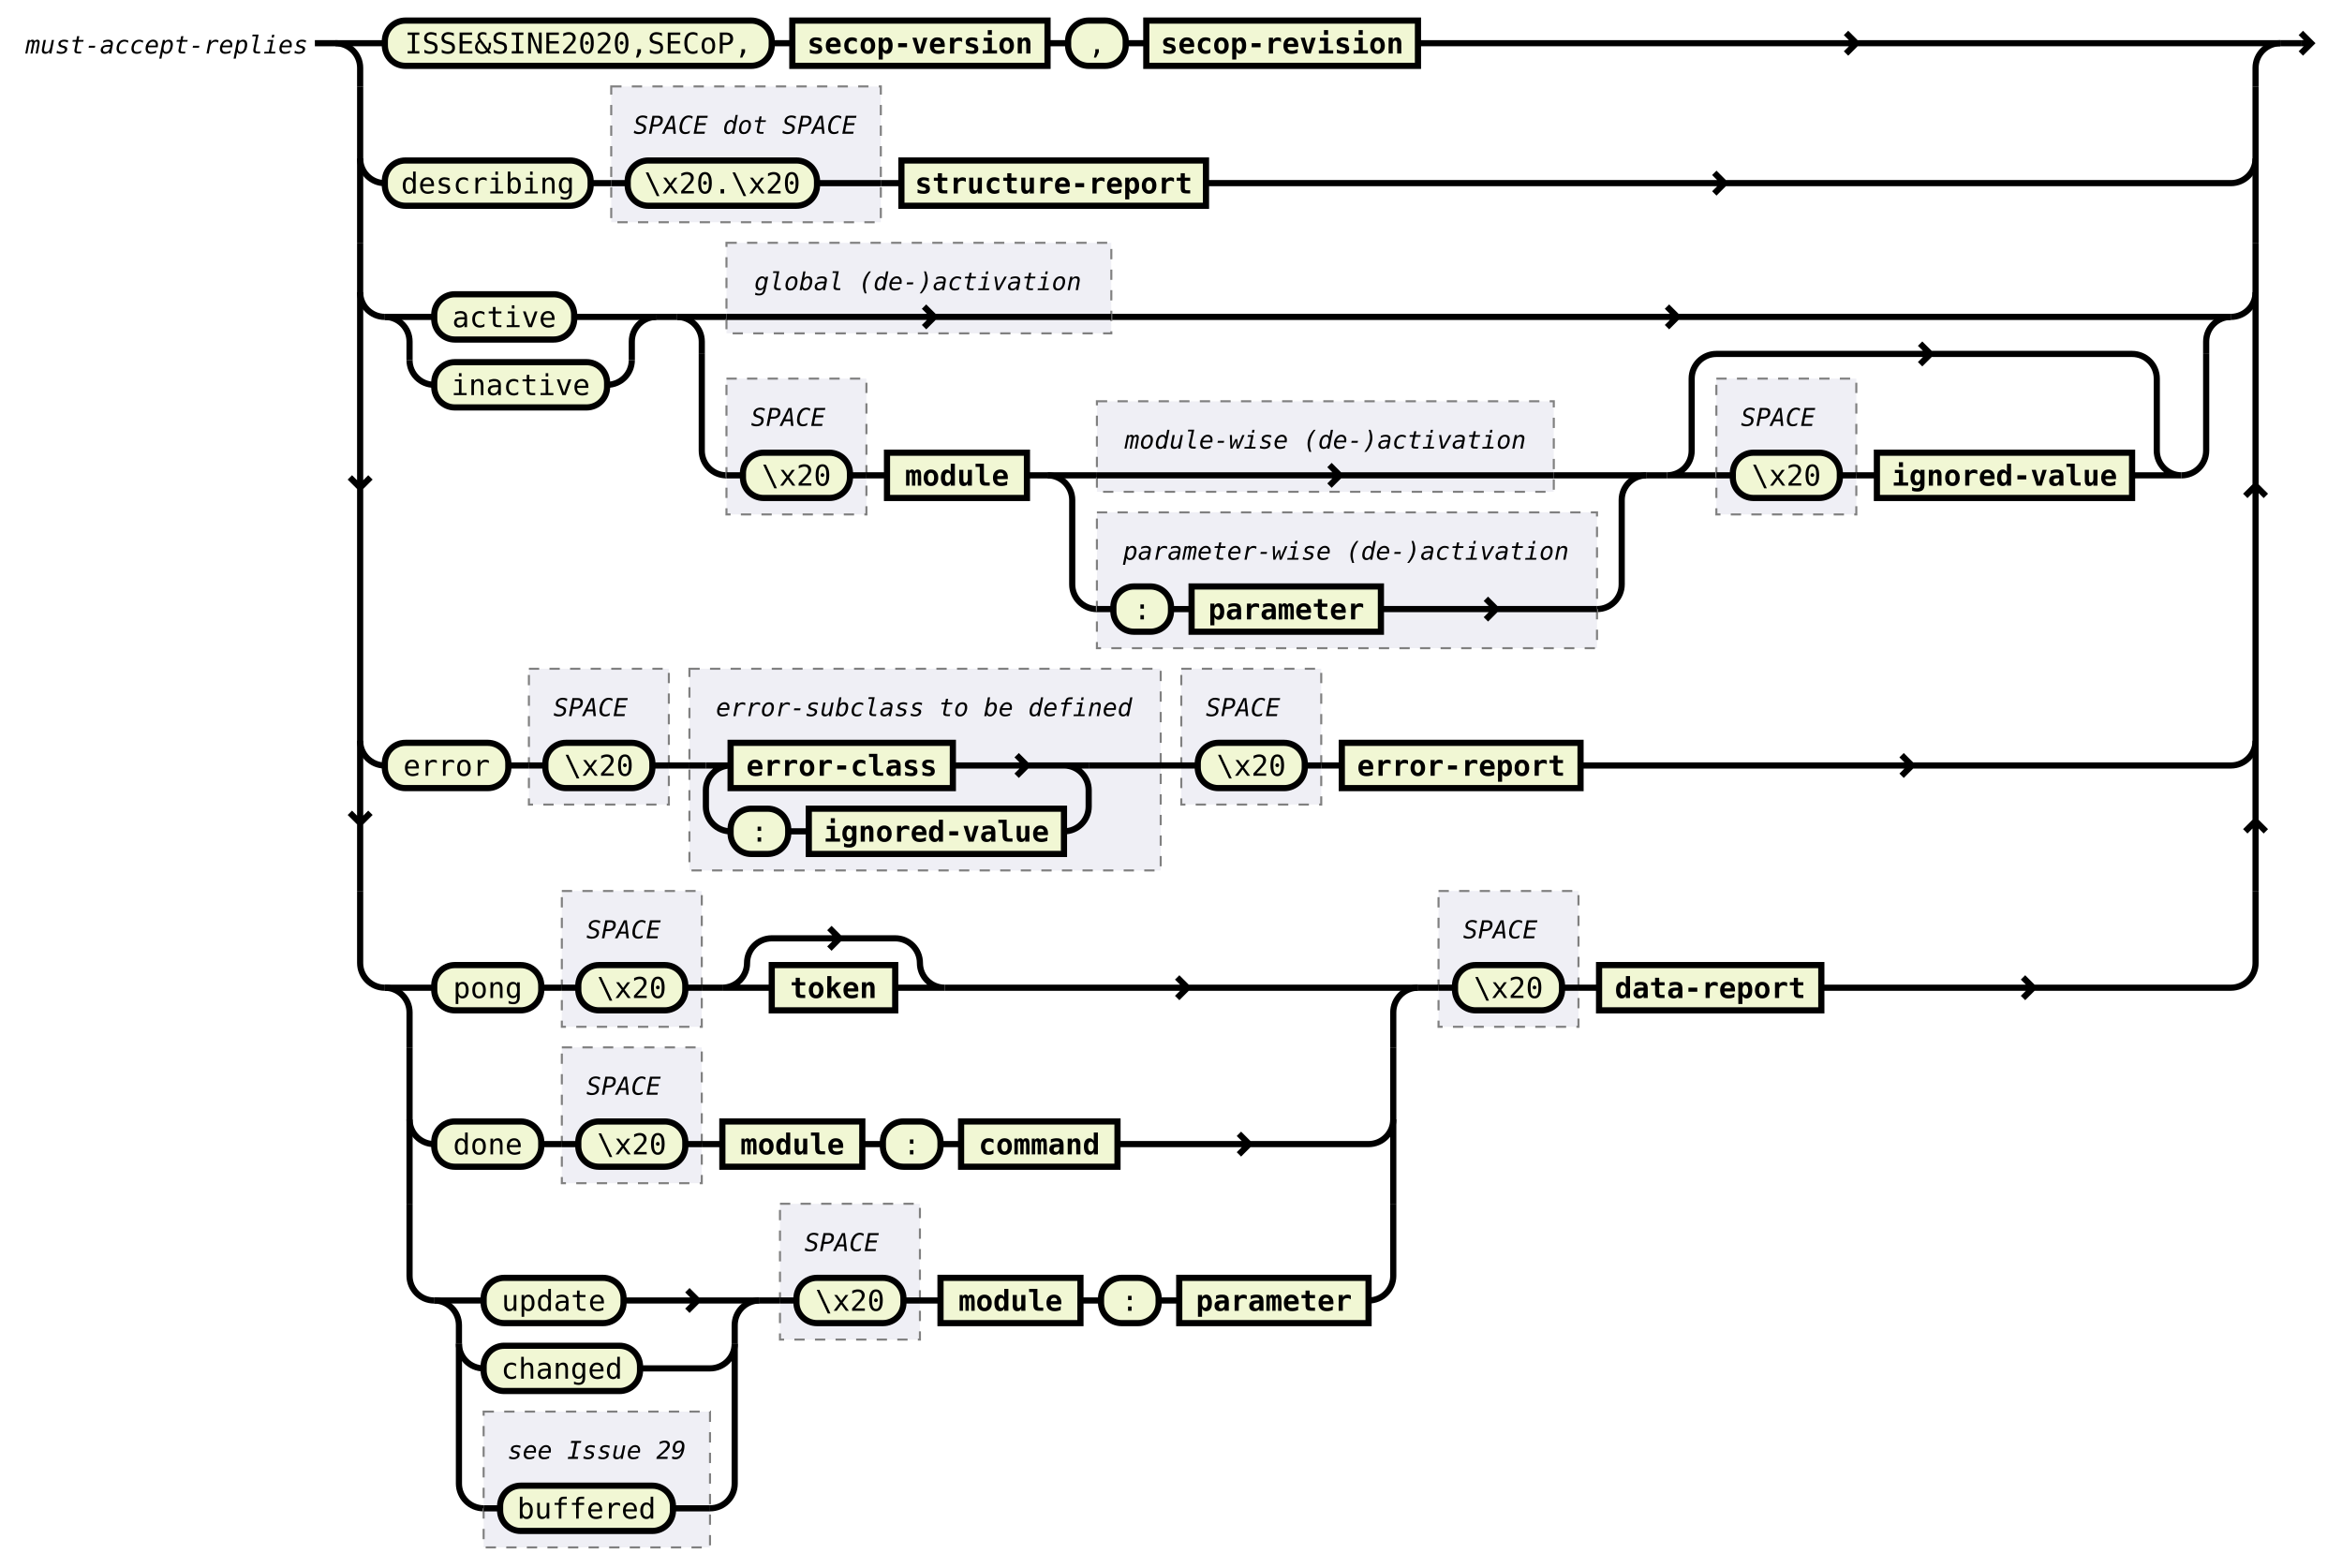
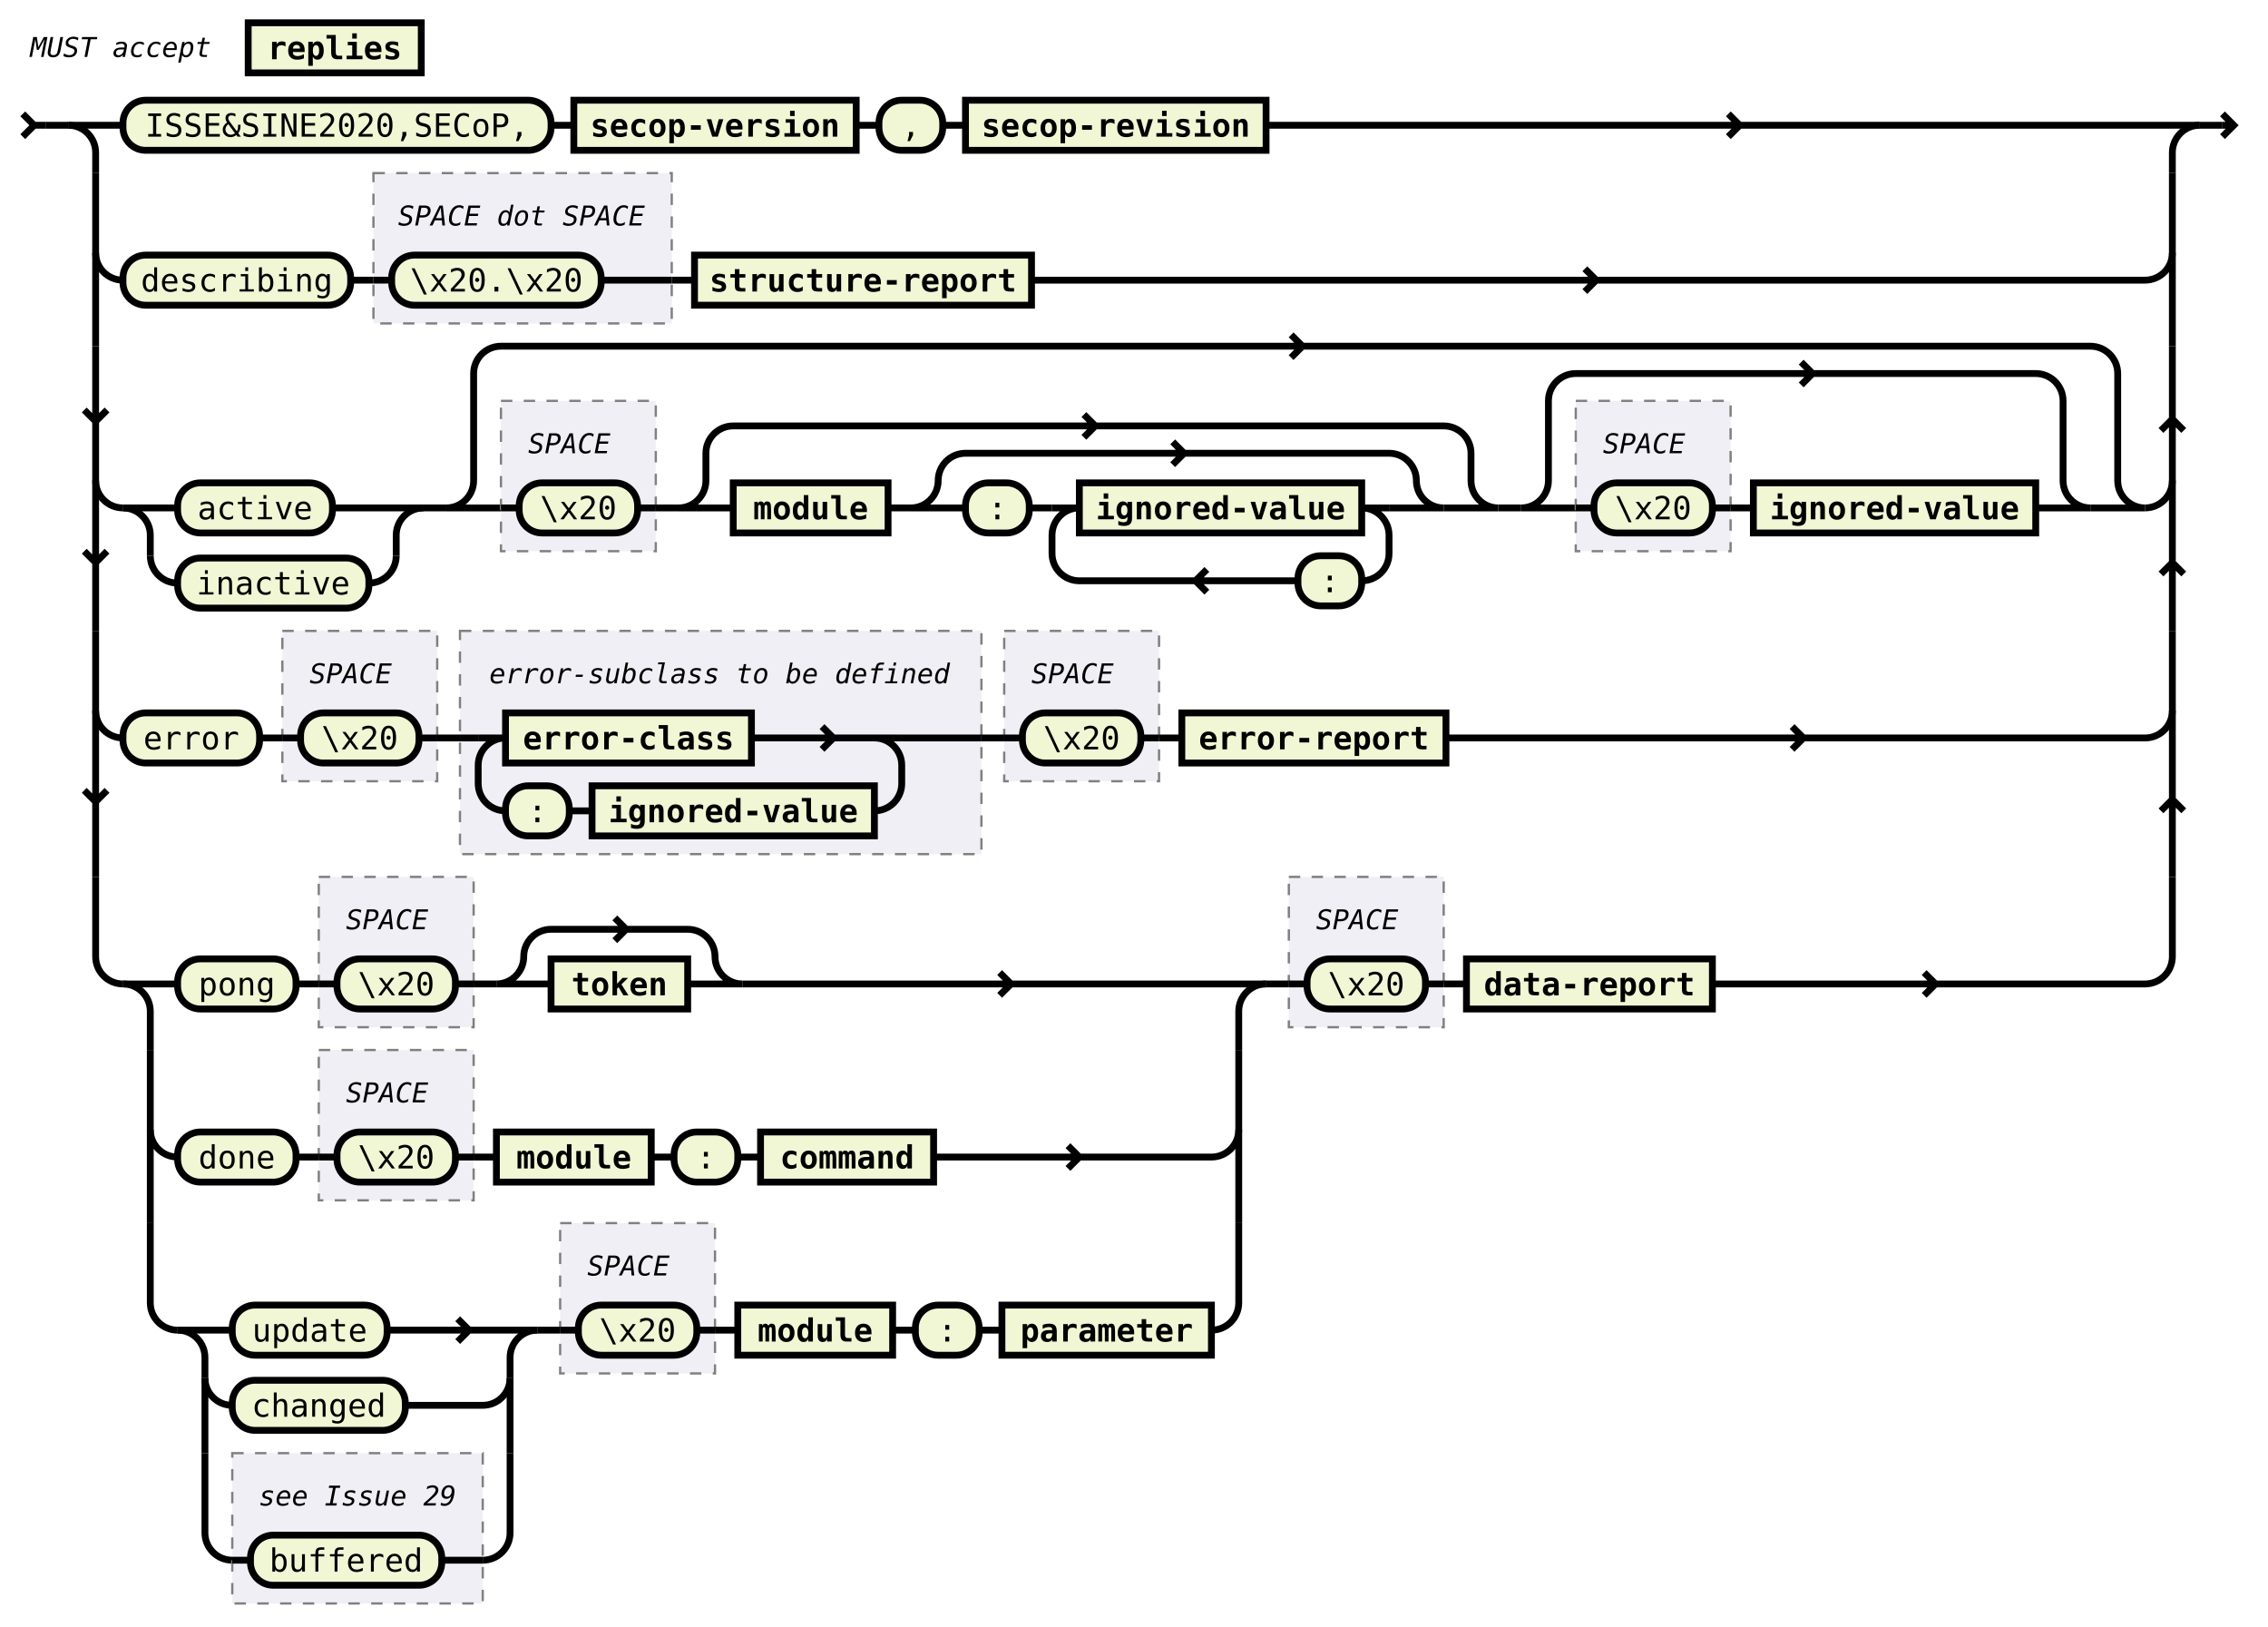
- <svg xmlns="http://www.w3.org/2000/svg" class="railroad" viewBox="0 0 1138 762" width="1138">
+ <svg xmlns="http://www.w3.org/2000/svg" class="railroad" viewBox="0 0 996 714" width="796pt">
  <style type="text/css">

    svg.railroad {
        background-color: hsl(30, 20%, 95%);
        background-size: 15px 15px;
        background-image: linear-gradient(to right, rgba(30, 30, 30, .05) 1px, transparent 1px),
                          linear-gradient(to bottom, rgba(30, 30, 30, .05) 1px, transparent 1px);
    }

    svg.railroad path {
        stroke-width: 3px;
        stroke: black;
        fill: transparent;
    }

    svg.railroad .debug {
        stroke-width: 1px;
        stroke: red;
    }

    svg.railroad text {
        font: 14px monospace;
        text-anchor: middle;
    }

    svg.railroad .nonterminal text {
        font-weight: bold;
    }

    svg.railroad text.comment {
        font: italic 12px monospace;
    }

    svg.railroad rect {
        stroke-width: 3px;
        stroke: black;
        fill:hsl(-290, 70%, 90%);
    }

    svg.railroad g.labeledbox &gt; rect {
        stroke-width: 1px;
        stroke: grey;
        stroke-dasharray: 5px;
        fill:rgba(90, 90, 150, .1);
    }</style>
-   <g class="sequence">
+   <g class="verticalgrid">
+     <g class="horizontalgrid">
+       <g>
+         <text class="comment" x="53" y="25">
+ MUST accept</text>
+       </g>
+       <g class="nonterminal">
+         <rect height="22" width="76" x="109" y="10" />
+         <text x="147" y="26">
+ replies</text>
+       </g>
+     </g>
    <g class="sequence">
-       <g>
-         <text class="comment" x="81" y="26">
- must-accept-replies</text>
-       </g>
-       <g class="choice">
-         <path d=" M 163 21 h 24 m 502 0 h 419 m -206 0 l -5 -5 m 0 10 l 5 -5 m 206 0" />
-         <g class="sequence">
-           <g class="terminal">
-             <rect height="22" rx="10" ry="10" width="188" x="187" y="10" />
-             <text x="281" y="26">
+       <path d=" M 10 50 l 5 5 l -5 5 m 5 -5 h 5" />
+       <g class="sequence">
+         <g class="choice">
+           <path d=" M 30 55 h 24 m 502 0 h 410 m -202 0 l -5 -5 m 0 10 l 5 -5 m 202 0" />
+           <g class="sequence">
+             <g class="terminal">
+               <rect height="22" rx="10" ry="10" width="188" x="54" y="44" />
+               <text x="148" y="60">
ISSE&amp;SINE2020,SECoP,</text>
+             </g>
+             <g class="nonterminal">
+               <rect height="22" width="124" x="252" y="44" />
+               <text x="314" y="60">
+ secop-version</text>
+             </g>
+             <g class="terminal">
+               <rect height="22" rx="10" ry="10" width="28" x="386" y="44" />
+               <text x="400" y="60">
+ ,</text>
+             </g>
+             <g class="nonterminal">
+               <rect height="22" width="132" x="424" y="44" />
+               <text x="490" y="60">
+ secop-revision</text>
+             </g>
+             <path d=" M 242 55 h 10" />
+             <path d=" M 376 55 h 10" />
+             <path d=" M 414 55 h 10" />
          </g>
-           <g class="nonterminal">
-             <rect height="22" width="124" x="385" y="10" />
-             <text x="447" y="26">
- secop-version</text>
+           <path d=" M 30 55 a 12 12 0 0 1 12 12 v 9 m 912 0 v -9 a 12 12 0 0 1 12 -12" />
+           <path d=" M 42 111 v 41 m 912 0 v -41" />
+           <path d=" M 42 211 v 66 m 0 -30 l -5 -5 m 10 0 l -5 5 m 0 30 m 912 0 v -66 m 0 36 l -5 5 m 10 0 l -5 -5 m 0 -36" />
+           <path d=" M 42 312 v 73 m 0 -33 l -5 -5 m 10 0 l -5 5 m 0 33 m 912 0 v -73 m 0 39 l -5 5 m 10 0 l -5 -5 m 0 -39" />
+           <path d=" M 42 76 v 35 a 12 12 0 0 0 12 12 m 399 0 h 489 m -241 0 l -5 -5 m 0 10 l 5 -5 m 241 0 a 12 12 0 0 0 12 -12 v -35" />
+           <g class="sequence">
+             <g class="terminal">
+               <rect height="22" rx="10" ry="10" width="100" x="54" y="112" />
+               <text x="104" y="128">
+ describing</text>
+             </g>
+             <g class="labeledbox">
+               <rect height="66" width="131" x="164" y="76" />
+               <path d=" M 164 123 h 8 m 92 0 h 31" />
+               <g>
+                 <text class="comment" x="229" y="99">
+ SPACE dot SPACE</text>
+               </g>
+               <g class="terminal">
+                 <rect height="22" rx="10" ry="10" width="92" x="172" y="112" />
+                 <text x="218" y="128">
+ \x20.\x20</text>
+               </g>
+             </g>
+             <g class="nonterminal">
+               <rect height="22" width="148" x="305" y="112" />
+               <text x="379" y="128">
+ structure-report</text>
+             </g>
+             <path d=" M 154 123 h 10" />
+             <path d=" M 295 123 h 10" />
          </g>
-           <g class="terminal">
-             <rect height="22" rx="10" ry="10" width="28" x="519" y="10" />
-             <text x="533" y="26">
- ,</text>
+           <path d=" M 42 152 v 59 m 0 -26 l -5 -5 m 10 0 l -5 5 m 0 26 a 12 12 0 0 0 12 12 m 888 0 h 0 a 12 12 0 0 0 12 -12 v -59 m 0 32 l -5 5 m 10 0 l -5 -5 m 0 -32" />
+           <g class="sequence">
+             <g class="choice">
+               <path d=" M 54 223 h 24 m 68 0 h 40" />
+               <g class="terminal">
+                 <rect height="22" rx="10" ry="10" width="68" x="78" y="212" />
+                 <text x="112" y="228">
+ active</text>
+               </g>
+               <path d=" M 54 223 a 12 12 0 0 1 12 12 v 9 m 108 0 v -9 a 12 12 0 0 1 12 -12" />
+               <path d=" M 66 244 v 0 a 12 12 0 0 0 12 12 m 84 0 h 0 a 12 12 0 0 0 12 -12 v 0" />
+               <g class="terminal">
+                 <rect height="22" rx="10" ry="10" width="84" x="78" y="245" />
+                 <text x="120" y="261">
+ inactive</text>
+               </g>
+             </g>
+             <g class="optional">
+               <path d=" M 196 223 h 24 m -24 0 a 12 12 0 0 0 12 -12 v -47 a 12 12 0 0 1 12 -12 h 698 m -346 0 l -5 -5 m 0 10 l 5 -5 m 346 0 a 12 12 0 0 1 12 12 v 47 a 12 12 0 0 0 12 12 h -24" />
+               <g class="sequence">
+                 <g class="labeledbox">
+                   <rect height="66" width="68" x="220" y="176" />
+                   <path d=" M 220 223 h 8 m 52 0 h 8" />
+                   <g>
+                     <text class="comment" x="250" y="199">
+ SPACE</text>
+                   </g>
+                   <g class="terminal">
+                     <rect height="22" rx="10" ry="10" width="52" x="228" y="212" />
+                     <text x="254" y="228">
+ \x20</text>
+                   </g>
+                 </g>
+                 <g class="optional">
+                   <path d=" M 298 223 h 24 m -24 0 a 12 12 0 0 0 12 -12 v -12 a 12 12 0 0 1 12 -12 h 312 m -153 0 l -5 -5 m 0 10 l 5 -5 m 153 0 a 12 12 0 0 1 12 12 v 12 a 12 12 0 0 0 12 12 h -24" />
+                   <g class="sequence">
+                     <g class="nonterminal">
+                       <rect height="22" width="68" x="322" y="212" />
+                       <text x="356" y="228">
+ module</text>
+                     </g>
+                     <g class="optional">
+                       <path d=" M 400 223 h 24 m -24 0 a 12 12 0 0 0 12 -12 v 0 a 12 12 0 0 1 12 -12 h 186 m -90 0 l -5 -5 m 0 10 l 5 -5 m 90 0 a 12 12 0 0 1 12 12 v 0 a 12 12 0 0 0 12 12 h -24" />
+                       <g class="sequence">
+                         <g class="terminal">
+                           <rect height="22" rx="10" ry="10" width="28" x="424" y="212" />
+                           <text x="438" y="228">
+ :</text>
+                         </g>
+                         <g class="repeat">
+                           <path d=" M 462 223 h 12 m 124 0 h 12 m -12 0 a 12 12 0 0 1 12 12 v 8 a 12 12 0 0 1 -12 12 m -28 0 h -96 m 51 0 l 5 -5 m 0 10 l -5 -5 m -51 0 a 12 12 0 0 1 -12 -12 v -8 a 12 12 0 0 1 12 -12" />
+                           <g class="terminal">
+                             <rect height="22" rx="10" ry="10" width="28" x="570" y="244" />
+                             <text x="584" y="260">
+ :</text>
+                           </g>
+                           <g class="nonterminal">
+                             <rect height="22" width="124" x="474" y="212" />
+                             <text x="536" y="228">
+ ignored-value</text>
+                           </g>
+                         </g>
+                         <path d=" M 452 223 h 10" />
+                       </g>
+                     </g>
+                     <path d=" M 390 223 h 10" />
+                   </g>
+                 </g>
+                 <g class="optional">
+                   <path d=" M 668 223 h 24 m -24 0 a 12 12 0 0 0 12 -12 v -35 a 12 12 0 0 1 12 -12 h 202 m -98 0 l -5 -5 m 0 10 l 5 -5 m 98 0 a 12 12 0 0 1 12 12 v 35 a 12 12 0 0 0 12 12 h -24" />
+                   <g class="sequence">
+                     <g class="labeledbox">
+                       <rect height="66" width="68" x="692" y="176" />
+                       <path d=" M 692 223 h 8 m 52 0 h 8" />
+                       <g>
+                         <text class="comment" x="722" y="199">
+ SPACE</text>
+                       </g>
+                       <g class="terminal">
+                         <rect height="22" rx="10" ry="10" width="52" x="700" y="212" />
+                         <text x="726" y="228">
+ \x20</text>
+                       </g>
+                     </g>
+                     <g class="nonterminal">
+                       <rect height="22" width="124" x="770" y="212" />
+                       <text x="832" y="228">
+ ignored-value</text>
+                     </g>
+                     <path d=" M 760 223 h 10" />
+                   </g>
+                 </g>
+                 <path d=" M 288 223 h 10" />
+                 <path d=" M 658 223 h 10" />
+               </g>
+             </g>
+             <path d=" M 186 223 h 10" />
          </g>
-           <g class="nonterminal">
-             <rect height="22" width="132" x="557" y="10" />
-             <text x="623" y="26">
- secop-revision</text>
+           <path d=" M 42 277 v 35 a 12 12 0 0 0 12 12 m 581 0 h 307 m -150 0 l -5 -5 m 0 10 l 5 -5 m 150 0 a 12 12 0 0 0 12 -12 v -35" />
+           <g class="sequence">
+             <g class="terminal">
+               <rect height="22" rx="10" ry="10" width="60" x="54" y="313" />
+               <text x="84" y="329">
+ error</text>
+             </g>
+             <g class="labeledbox">
+               <rect height="66" width="68" x="124" y="277" />
+               <path d=" M 124 324 h 8 m 52 0 h 8" />
+               <g>
+                 <text class="comment" x="154" y="300">
+ SPACE</text>
+               </g>
+               <g class="terminal">
+                 <rect height="22" rx="10" ry="10" width="52" x="132" y="313" />
+                 <text x="158" y="329">
+ \x20</text>
+               </g>
+             </g>
+             <g class="labeledbox">
+               <rect height="98" width="229" x="202" y="277" />
+               <path d=" M 202 324 h 8 m 186 0 h 35" />
+               <g>
+                 <text class="comment" x="316" y="300">
+ error-subclass to be defined</text>
+               </g>
+               <g class="repeat">
+                 <path d=" M 210 324 h 12 m 108 0 h 66 m -30 0 l -5 -5 m 0 10 l 5 -5 m 30 0 m -12 0 a 12 12 0 0 1 12 12 v 8 a 12 12 0 0 1 -12 12 m -162 0 h 0 a 12 12 0 0 1 -12 -12 v -8 a 12 12 0 0 1 12 -12" />
+                 <g class="sequence">
+                   <g class="terminal">
+                     <rect height="22" rx="10" ry="10" width="28" x="222" y="345" />
+                     <text x="236" y="361">
+ :</text>
+                   </g>
+                   <g class="nonterminal">
+                     <rect height="22" width="124" x="260" y="345" />
+                     <text x="322" y="361">
+ ignored-value</text>
+                   </g>
+                   <path d=" M 250 356 h 10" />
+                 </g>
+                 <g class="nonterminal">
+                   <rect height="22" width="108" x="222" y="313" />
+                   <text x="276" y="329">
+ error-class</text>
+                 </g>
+               </g>
+             </g>
+             <g class="labeledbox">
+               <rect height="66" width="68" x="441" y="277" />
+               <path d=" M 441 324 h 8 m 52 0 h 8" />
+               <g>
+                 <text class="comment" x="471" y="300">
+ SPACE</text>
+               </g>
+               <g class="terminal">
+                 <rect height="22" rx="10" ry="10" width="52" x="449" y="313" />
+                 <text x="475" y="329">
+ \x20</text>
+               </g>
+             </g>
+             <g class="nonterminal">
+               <rect height="22" width="116" x="519" y="313" />
+               <text x="577" y="329">
+ error-report</text>
+             </g>
+             <path d=" M 114 324 h 10" />
+             <path d=" M 192 324 h 10" />
+             <path d=" M 431 324 h 10" />
+             <path d=" M 509 324 h 10" />
          </g>
-           <path d=" M 375 21 h 10" />
-           <path d=" M 509 21 h 10" />
-           <path d=" M 547 21 h 10" />
-         </g>
-         <path d=" M 163 21 a 12 12 0 0 1 12 12 v 9 m 921 0 v -9 a 12 12 0 0 1 12 -12" />
-         <path d=" M 175 77 v 41 m 921 0 v -41" />
-         <path d=" M 175 142 v 183 m 0 -88 l -5 -5 m 10 0 l -5 5 m 0 88 m 921 0 v -183 m 0 94 l -5 5 m 10 0 l -5 -5 m 0 -94" />
-         <path d=" M 175 360 v 73 m 0 -33 l -5 -5 m 10 0 l -5 5 m 0 33 m 921 0 v -73 m 0 39 l -5 5 m 10 0 l -5 -5 m 0 -39" />
-         <path d=" M 175 42 v 35 a 12 12 0 0 0 12 12 m 399 0 h 498 m -246 0 l -5 -5 m 0 10 l 5 -5 m 246 0 a 12 12 0 0 0 12 -12 v -35" />
-         <g class="sequence">
-           <g class="terminal">
-             <rect height="22" rx="10" ry="10" width="100" x="187" y="78" />
-             <text x="237" y="94">
- describing</text>
-           </g>
-           <g class="labeledbox">
-             <rect height="66" width="131" x="297" y="42" />
-             <path d=" M 297 89 h 8 m 92 0 h 31" />
-             <g>
-               <text class="comment" x="362" y="65">
- SPACE dot SPACE</text>
-             </g>
-             <g class="terminal">
-               <rect height="22" rx="10" ry="10" width="92" x="305" y="78" />
-               <text x="351" y="94">
- \x20.\x20</text>
-             </g>
-           </g>
-           <g class="nonterminal">
-             <rect height="22" width="148" x="438" y="78" />
-             <text x="512" y="94">
- structure-report</text>
-           </g>
-           <path d=" M 287 89 h 10" />
-           <path d=" M 428 89 h 10" />
-         </g>
-         <path d=" M 175 118 v 24 a 12 12 0 0 0 12 12 m 897 0 h 0 a 12 12 0 0 0 12 -12 v -24" />
-         <g class="sequence">
-           <g class="choice">
-             <path d=" M 187 154 h 24 m 68 0 h 40" />
-             <g class="terminal">
-               <rect height="22" rx="10" ry="10" width="68" x="211" y="143" />
-               <text x="245" y="159">
- active</text>
-             </g>
-             <path d=" M 187 154 a 12 12 0 0 1 12 12 v 9 m 108 0 v -9 a 12 12 0 0 1 12 -12" />
-             <path d=" M 199 175 v 0 a 12 12 0 0 0 12 12 m 84 0 h 0 a 12 12 0 0 0 12 -12 v 0" />
-             <g class="terminal">
-               <rect height="22" rx="10" ry="10" width="84" x="211" y="176" />
-               <text x="253" y="192">
- inactive</text>
-             </g>
-           </g>
-           <g class="choice">
-             <path d=" M 329 154 h 24 m 187 0 h 544 m -269 0 l -5 -5 m 0 10 l 5 -5 m 269 0" />
-             <g class="labeledbox">
-               <rect height="44" width="187" x="353" y="118" />
-               <path d=" M 353 154 h 8 m 0 0 h 179 m -86 0 l -5 -5 m 0 10 l 5 -5 m 86 0" />
-               <g>
-                 <text class="comment" x="446" y="141">
- global (de-)activation</text>
-               </g>
-               <g />
-             </g>
-             <path d=" M 329 154 a 12 12 0 0 1 12 12 v 6 m 731 0 v -6 a 12 12 0 0 1 12 -12" />
-             <path d=" M 341 172 v 47 a 12 12 0 0 0 12 12 m 707 0 h 0 a 12 12 0 0 0 12 -12 v -47" />
-             <g class="sequence">
-               <g class="labeledbox">
-                 <rect height="66" width="68" x="353" y="184" />
-                 <path d=" M 353 231 h 8 m 52 0 h 8" />
-                 <g>
-                   <text class="comment" x="383" y="207">
- SPACE</text>
-                 </g>
-                 <g class="terminal">
-                   <rect height="22" rx="10" ry="10" width="52" x="361" y="220" />
-                   <text x="387" y="236">
- \x20</text>
-                 </g>
-               </g>
-               <g class="nonterminal">
-                 <rect height="22" width="68" x="431" y="220" />
-                 <text x="465" y="236">
- module</text>
-               </g>
-               <g class="choice">
-                 <path d=" M 509 231 h 24 m 222 0 h 45" />
-                 <g class="labeledbox">
-                   <rect height="44" width="222" x="533" y="195" />
-                   <path d=" M 533 231 h 8 m 0 0 h 214 m -104 0 l -5 -5 m 0 10 l 5 -5 m 104 0" />
-                   <g>
-                     <text class="comment" x="644" y="218">
- module-wise (de-)activation</text>
-                   </g>
-                   <g />
-                 </g>
-                 <path d=" M 509 231 a 12 12 0 0 1 12 12 v 6 m 267 0 v -6 a 12 12 0 0 1 12 -12" />
-                 <path d=" M 521 249 v 35 a 12 12 0 0 0 12 12 m 243 0 h 0 a 12 12 0 0 0 12 -12 v -35" />
-                 <g class="labeledbox">
-                   <rect height="66" width="243" x="533" y="249" />
-                   <path d=" M 533 296 h 8 m 130 0 h 105 m -49 0 l -5 -5 m 0 10 l 5 -5 m 49 0" />
-                   <g>
-                     <text class="comment" x="654" y="272">
- parameter-wise (de-)activation</text>
-                   </g>
-                   <g class="sequence">
-                     <g class="terminal">
-                       <rect height="22" rx="10" ry="10" width="28" x="541" y="285" />
-                       <text x="555" y="301">
- :</text>
-                     </g>
-                     <g class="nonterminal">
-                       <rect height="22" width="92" x="579" y="285" />
-                       <text x="625" y="301">
- parameter</text>
-                     </g>
-                     <path d=" M 569 296 h 10" />
-                   </g>
-                 </g>
-               </g>
-               <g class="optional">
-                 <path d=" M 810 231 h 24 m -24 0 a 12 12 0 0 0 12 -12 v -35 a 12 12 0 0 1 12 -12 h 202 m -98 0 l -5 -5 m 0 10 l 5 -5 m 98 0 a 12 12 0 0 1 12 12 v 35 a 12 12 0 0 0 12 12 h -24" />
-                 <g class="sequence">
-                   <g class="labeledbox">
-                     <rect height="66" width="68" x="834" y="184" />
-                     <path d=" M 834 231 h 8 m 52 0 h 8" />
-                     <g>
-                       <text class="comment" x="864" y="207">
- SPACE</text>
-                     </g>
-                     <g class="terminal">
-                       <rect height="22" rx="10" ry="10" width="52" x="842" y="220" />
-                       <text x="868" y="236">
- \x20</text>
-                     </g>
-                   </g>
-                   <g class="nonterminal">
-                     <rect height="22" width="124" x="912" y="220" />
-                     <text x="974" y="236">
- ignored-value</text>
-                   </g>
-                   <path d=" M 902 231 h 10" />
-                 </g>
-               </g>
-               <path d=" M 421 231 h 10" />
-               <path d=" M 499 231 h 10" />
-               <path d=" M 800 231 h 10" />
-             </g>
-           </g>
-           <path d=" M 319 154 h 10" />
-         </g>
-         <path d=" M 175 325 v 35 a 12 12 0 0 0 12 12 m 581 0 h 316 m -155 0 l -5 -5 m 0 10 l 5 -5 m 155 0 a 12 12 0 0 0 12 -12 v -35" />
-         <g class="sequence">
-           <g class="terminal">
-             <rect height="22" rx="10" ry="10" width="60" x="187" y="361" />
-             <text x="217" y="377">
- error</text>
-           </g>
-           <g class="labeledbox">
-             <rect height="66" width="68" x="257" y="325" />
-             <path d=" M 257 372 h 8 m 52 0 h 8" />
-             <g>
-               <text class="comment" x="287" y="348">
- SPACE</text>
-             </g>
-             <g class="terminal">
-               <rect height="22" rx="10" ry="10" width="52" x="265" y="361" />
-               <text x="291" y="377">
- \x20</text>
-             </g>
-           </g>
-           <g class="labeledbox">
-             <rect height="98" width="229" x="335" y="325" />
-             <path d=" M 335 372 h 8 m 186 0 h 35" />
-             <g>
-               <text class="comment" x="449" y="348">
- error-subclass to be defined</text>
-             </g>
-             <g class="repeat">
-               <path d=" M 343 372 h 12 m 108 0 h 66 m -30 0 l -5 -5 m 0 10 l 5 -5 m 30 0 m -12 0 a 12 12 0 0 1 12 12 v 8 a 12 12 0 0 1 -12 12 m -162 0 h 0 a 12 12 0 0 1 -12 -12 v -8 a 12 12 0 0 1 12 -12" />
+           <path d=" M 42 385 v 35 a 12 12 0 0 0 12 12 m 698 0 h 190 m -92 0 l -5 -5 m 0 10 l 5 -5 m 92 0 a 12 12 0 0 0 12 -12 v -35" />
+           <g class="sequence">
+             <g class="choice">
+               <path d=" M 54 432 h 24 m 248 0 h 230 m -112 0 l -5 -5 m 0 10 l 5 -5 m 112 0" />
              <g class="sequence">
                <g class="terminal">
-                   <rect height="22" rx="10" ry="10" width="28" x="355" y="393" />
-                   <text x="369" y="409">
+                   <rect height="22" rx="10" ry="10" width="52" x="78" y="421" />
+                   <text x="104" y="437">
+ pong</text>
+                 </g>
+                 <g class="labeledbox">
+                   <rect height="66" width="68" x="140" y="385" />
+                   <path d=" M 140 432 h 8 m 52 0 h 8" />
+                   <g>
+                     <text class="comment" x="170" y="408">
+ SPACE</text>
+                   </g>
+                   <g class="terminal">
+                     <rect height="22" rx="10" ry="10" width="52" x="148" y="421" />
+                     <text x="174" y="437">
+ \x20</text>
+                   </g>
+                 </g>
+                 <g class="optional">
+                   <path d=" M 218 432 h 24 m -24 0 a 12 12 0 0 0 12 -12 v 0 a 12 12 0 0 1 12 -12 h 60 m -27 0 l -5 -5 m 0 10 l 5 -5 m 27 0 a 12 12 0 0 1 12 12 v 0 a 12 12 0 0 0 12 12 h -24" />
+                   <g class="nonterminal">
+                     <rect height="22" width="60" x="242" y="421" />
+                     <text x="272" y="437">
+ token</text>
+                   </g>
+                 </g>
+                 <path d=" M 130 432 h 10" />
+                 <path d=" M 208 432 h 10" />
+               </g>
+               <path d=" M 54 432 a 12 12 0 0 1 12 12 v 17 m 478 0 v -17 a 12 12 0 0 1 12 -12" />
+               <path d=" M 66 496 v 41 m 478 0 v -41" />
+               <path d=" M 66 461 v 35 a 12 12 0 0 0 12 12 m 332 0 h 122 m -58 0 l -5 -5 m 0 10 l 5 -5 m 58 0 a 12 12 0 0 0 12 -12 v -35" />
+               <g class="sequence">
+                 <g class="terminal">
+                   <rect height="22" rx="10" ry="10" width="52" x="78" y="497" />
+                   <text x="104" y="513">
+ done</text>
+                 </g>
+                 <g class="labeledbox">
+                   <rect height="66" width="68" x="140" y="461" />
+                   <path d=" M 140 508 h 8 m 52 0 h 8" />
+                   <g>
+                     <text class="comment" x="170" y="484">
+ SPACE</text>
+                   </g>
+                   <g class="terminal">
+                     <rect height="22" rx="10" ry="10" width="52" x="148" y="497" />
+                     <text x="174" y="513">
+ \x20</text>
+                   </g>
+                 </g>
+                 <g class="nonterminal">
+                   <rect height="22" width="68" x="218" y="497" />
+                   <text x="252" y="513">
+ module</text>
+                 </g>
+                 <g class="terminal">
+                   <rect height="22" rx="10" ry="10" width="28" x="296" y="497" />
+                   <text x="310" y="513">
:</text>
                </g>
                <g class="nonterminal">
-                   <rect height="22" width="124" x="393" y="393" />
-                   <text x="455" y="409">
- ignored-value</text>
-                 </g>
-                 <path d=" M 383 404 h 10" />
-               </g>
-               <g class="nonterminal">
-                 <rect height="22" width="108" x="355" y="361" />
-                 <text x="409" y="377">
- error-class</text>
-               </g>
-             </g>
+                   <rect height="22" width="76" x="334" y="497" />
+                   <text x="372" y="513">
+ command</text>
+                 </g>
+                 <path d=" M 130 508 h 10" />
+                 <path d=" M 208 508 h 10" />
+                 <path d=" M 286 508 h 10" />
+                 <path d=" M 324 508 h 10" />
+               </g>
+               <path d=" M 66 537 v 35 a 12 12 0 0 0 12 12 m 454 0 h 0 a 12 12 0 0 0 12 -12 v -35" />
+               <g class="sequence">
+                 <g class="choice">
+                   <path d=" M 78 584 h 24 m 68 0 h 66 m -30 0 l -5 -5 m 0 10 l 5 -5 m 30 0" />
+                   <g class="terminal">
+                     <rect height="22" rx="10" ry="10" width="68" x="102" y="573" />
+                     <text x="136" y="589">
+ update</text>
+                   </g>
+                   <path d=" M 78 584 a 12 12 0 0 1 12 12 v 9 m 134 0 v -9 a 12 12 0 0 1 12 -12" />
+                   <path d=" M 90 605 v 33 m 134 0 v -33" />
+                   <path d=" M 90 605 v 0 a 12 12 0 0 0 12 12 m 76 0 h 34 a 12 12 0 0 0 12 -12 v 0" />
+                   <g class="terminal">
+                     <rect height="22" rx="10" ry="10" width="76" x="102" y="606" />
+                     <text x="140" y="622">
+ changed</text>
+                   </g>
+                   <path d=" M 90 638 v 35 a 12 12 0 0 0 12 12 m 110 0 h 0 a 12 12 0 0 0 12 -12 v -35" />
+                   <g class="labeledbox">
+                     <rect height="66" width="110" x="102" y="638" />
+                     <path d=" M 102 685 h 8 m 84 0 h 18" />
+                     <g>
+                       <text class="comment" x="157" y="661">
+ see Issue 29</text>
+                     </g>
+                     <g class="terminal">
+                       <rect height="22" rx="10" ry="10" width="84" x="110" y="674" />
+                       <text x="152" y="690">
+ buffered</text>
+                     </g>
+                   </g>
+                 </g>
+                 <g class="labeledbox">
+                   <rect height="66" width="68" x="246" y="537" />
+                   <path d=" M 246 584 h 8 m 52 0 h 8" />
+                   <g>
+                     <text class="comment" x="276" y="560">
+ SPACE</text>
+                   </g>
+                   <g class="terminal">
+                     <rect height="22" rx="10" ry="10" width="52" x="254" y="573" />
+                     <text x="280" y="589">
+ \x20</text>
+                   </g>
+                 </g>
+                 <g class="nonterminal">
+                   <rect height="22" width="68" x="324" y="573" />
+                   <text x="358" y="589">
+ module</text>
+                 </g>
+                 <g class="terminal">
+                   <rect height="22" rx="10" ry="10" width="28" x="402" y="573" />
+                   <text x="416" y="589">
+ :</text>
+                 </g>
+                 <g class="nonterminal">
+                   <rect height="22" width="92" x="440" y="573" />
+                   <text x="486" y="589">
+ parameter</text>
+                 </g>
+                 <path d=" M 236 584 h 10" />
+                 <path d=" M 314 584 h 10" />
+                 <path d=" M 392 584 h 10" />
+                 <path d=" M 430 584 h 10" />
+               </g>
+             </g>
+             <g class="labeledbox">
+               <rect height="66" width="68" x="566" y="385" />
+               <path d=" M 566 432 h 8 m 52 0 h 8" />
+               <g>
+                 <text class="comment" x="596" y="408">
+ SPACE</text>
+               </g>
+               <g class="terminal">
+                 <rect height="22" rx="10" ry="10" width="52" x="574" y="421" />
+                 <text x="600" y="437">
+ \x20</text>
+               </g>
+             </g>
+             <g class="nonterminal">
+               <rect height="22" width="108" x="644" y="421" />
+               <text x="698" y="437">
+ data-report</text>
+             </g>
+             <path d=" M 556 432 h 10" />
+             <path d=" M 634 432 h 10" />
          </g>
-           <g class="labeledbox">
-             <rect height="66" width="68" x="574" y="325" />
-             <path d=" M 574 372 h 8 m 52 0 h 8" />
-             <g>
-               <text class="comment" x="604" y="348">
- SPACE</text>
-             </g>
-             <g class="terminal">
-               <rect height="22" rx="10" ry="10" width="52" x="582" y="361" />
-               <text x="608" y="377">
- \x20</text>
-             </g>
-           </g>
-           <g class="nonterminal">
-             <rect height="22" width="116" x="652" y="361" />
-             <text x="710" y="377">
- error-report</text>
-           </g>
-           <path d=" M 247 372 h 10" />
-           <path d=" M 325 372 h 10" />
-           <path d=" M 564 372 h 10" />
-           <path d=" M 642 372 h 10" />
-         </g>
-         <path d=" M 175 433 v 35 a 12 12 0 0 0 12 12 m 698 0 h 199 m -96 0 l -5 -5 m 0 10 l 5 -5 m 96 0 a 12 12 0 0 0 12 -12 v -35" />
-         <g class="sequence">
-           <g class="choice">
-             <path d=" M 187 480 h 24 m 248 0 h 230 m -112 0 l -5 -5 m 0 10 l 5 -5 m 112 0" />
-             <g class="sequence">
-               <g class="terminal">
-                 <rect height="22" rx="10" ry="10" width="52" x="211" y="469" />
-                 <text x="237" y="485">
- pong</text>
-               </g>
-               <g class="labeledbox">
-                 <rect height="66" width="68" x="273" y="433" />
-                 <path d=" M 273 480 h 8 m 52 0 h 8" />
-                 <g>
-                   <text class="comment" x="303" y="456">
- SPACE</text>
-                 </g>
-                 <g class="terminal">
-                   <rect height="22" rx="10" ry="10" width="52" x="281" y="469" />
-                   <text x="307" y="485">
- \x20</text>
-                 </g>
-               </g>
-               <g class="optional">
-                 <path d=" M 351 480 h 24 m -24 0 a 12 12 0 0 0 12 -12 v 0 a 12 12 0 0 1 12 -12 h 60 m -27 0 l -5 -5 m 0 10 l 5 -5 m 27 0 a 12 12 0 0 1 12 12 v 0 a 12 12 0 0 0 12 12 h -24" />
-                 <g class="nonterminal">
-                   <rect height="22" width="60" x="375" y="469" />
-                   <text x="405" y="485">
- token</text>
-                 </g>
-               </g>
-               <path d=" M 263 480 h 10" />
-               <path d=" M 341 480 h 10" />
-             </g>
-             <path d=" M 187 480 a 12 12 0 0 1 12 12 v 17 m 478 0 v -17 a 12 12 0 0 1 12 -12" />
-             <path d=" M 199 544 v 41 m 478 0 v -41" />
-             <path d=" M 199 509 v 35 a 12 12 0 0 0 12 12 m 332 0 h 122 m -58 0 l -5 -5 m 0 10 l 5 -5 m 58 0 a 12 12 0 0 0 12 -12 v -35" />
-             <g class="sequence">
-               <g class="terminal">
-                 <rect height="22" rx="10" ry="10" width="52" x="211" y="545" />
-                 <text x="237" y="561">
- done</text>
-               </g>
-               <g class="labeledbox">
-                 <rect height="66" width="68" x="273" y="509" />
-                 <path d=" M 273 556 h 8 m 52 0 h 8" />
-                 <g>
-                   <text class="comment" x="303" y="532">
- SPACE</text>
-                 </g>
-                 <g class="terminal">
-                   <rect height="22" rx="10" ry="10" width="52" x="281" y="545" />
-                   <text x="307" y="561">
- \x20</text>
-                 </g>
-               </g>
-               <g class="nonterminal">
-                 <rect height="22" width="68" x="351" y="545" />
-                 <text x="385" y="561">
- module</text>
-               </g>
-               <g class="terminal">
-                 <rect height="22" rx="10" ry="10" width="28" x="429" y="545" />
-                 <text x="443" y="561">
- :</text>
-               </g>
-               <g class="nonterminal">
-                 <rect height="22" width="76" x="467" y="545" />
-                 <text x="505" y="561">
- command</text>
-               </g>
-               <path d=" M 263 556 h 10" />
-               <path d=" M 341 556 h 10" />
-               <path d=" M 419 556 h 10" />
-               <path d=" M 457 556 h 10" />
-             </g>
-             <path d=" M 199 585 v 35 a 12 12 0 0 0 12 12 m 454 0 h 0 a 12 12 0 0 0 12 -12 v -35" />
-             <g class="sequence">
-               <g class="choice">
-                 <path d=" M 211 632 h 24 m 68 0 h 66 m -30 0 l -5 -5 m 0 10 l 5 -5 m 30 0" />
-                 <g class="terminal">
-                   <rect height="22" rx="10" ry="10" width="68" x="235" y="621" />
-                   <text x="269" y="637">
- update</text>
-                 </g>
-                 <path d=" M 211 632 a 12 12 0 0 1 12 12 v 9 m 134 0 v -9 a 12 12 0 0 1 12 -12" />
-                 <path d=" M 223 653 v 33 m 134 0 v -33" />
-                 <path d=" M 223 653 v 0 a 12 12 0 0 0 12 12 m 76 0 h 34 a 12 12 0 0 0 12 -12 v 0" />
-                 <g class="terminal">
-                   <rect height="22" rx="10" ry="10" width="76" x="235" y="654" />
-                   <text x="273" y="670">
- changed</text>
-                 </g>
-                 <path d=" M 223 686 v 35 a 12 12 0 0 0 12 12 m 110 0 h 0 a 12 12 0 0 0 12 -12 v -35" />
-                 <g class="labeledbox">
-                   <rect height="66" width="110" x="235" y="686" />
-                   <path d=" M 235 733 h 8 m 84 0 h 18" />
-                   <g>
-                     <text class="comment" x="290" y="709">
- see Issue 29</text>
-                   </g>
-                   <g class="terminal">
-                     <rect height="22" rx="10" ry="10" width="84" x="243" y="722" />
-                     <text x="285" y="738">
- buffered</text>
-                   </g>
-                 </g>
-               </g>
-               <g class="labeledbox">
-                 <rect height="66" width="68" x="379" y="585" />
-                 <path d=" M 379 632 h 8 m 52 0 h 8" />
-                 <g>
-                   <text class="comment" x="409" y="608">
- SPACE</text>
-                 </g>
-                 <g class="terminal">
-                   <rect height="22" rx="10" ry="10" width="52" x="387" y="621" />
-                   <text x="413" y="637">
- \x20</text>
-                 </g>
-               </g>
-               <g class="nonterminal">
-                 <rect height="22" width="68" x="457" y="621" />
-                 <text x="491" y="637">
- module</text>
-               </g>
-               <g class="terminal">
-                 <rect height="22" rx="10" ry="10" width="28" x="535" y="621" />
-                 <text x="549" y="637">
- :</text>
-               </g>
-               <g class="nonterminal">
-                 <rect height="22" width="92" x="573" y="621" />
-                 <text x="619" y="637">
- parameter</text>
-               </g>
-               <path d=" M 369 632 h 10" />
-               <path d=" M 447 632 h 10" />
-               <path d=" M 525 632 h 10" />
-               <path d=" M 563 632 h 10" />
-             </g>
-           </g>
-           <g class="labeledbox">
-             <rect height="66" width="68" x="699" y="433" />
-             <path d=" M 699 480 h 8 m 52 0 h 8" />
-             <g>
-               <text class="comment" x="729" y="456">
- SPACE</text>
-             </g>
-             <g class="terminal">
-               <rect height="22" rx="10" ry="10" width="52" x="707" y="469" />
-               <text x="733" y="485">
- \x20</text>
-             </g>
-           </g>
-           <g class="nonterminal">
-             <rect height="22" width="108" x="777" y="469" />
-             <text x="831" y="485">
- data-report</text>
-           </g>
-           <path d=" M 689 480 h 10" />
-           <path d=" M 767 480 h 10" />
        </g>
      </g>
-       <path d=" M 153 21 h 10" />
+       <path d=" M 976 55 h 5 m -5 5 l 5 -5 l -5 -5 m 5 5" />
+       <path d=" M 20 55 h 10" />
+       <path d=" M 966 55 h 10" />
    </g>
-     <path d=" M 1118 21 h 5 m -5 5 l 5 -5 l -5 -5 m 5 5" />
-     <path d=" M 1108 21 h 10" />
  </g>
</svg>
